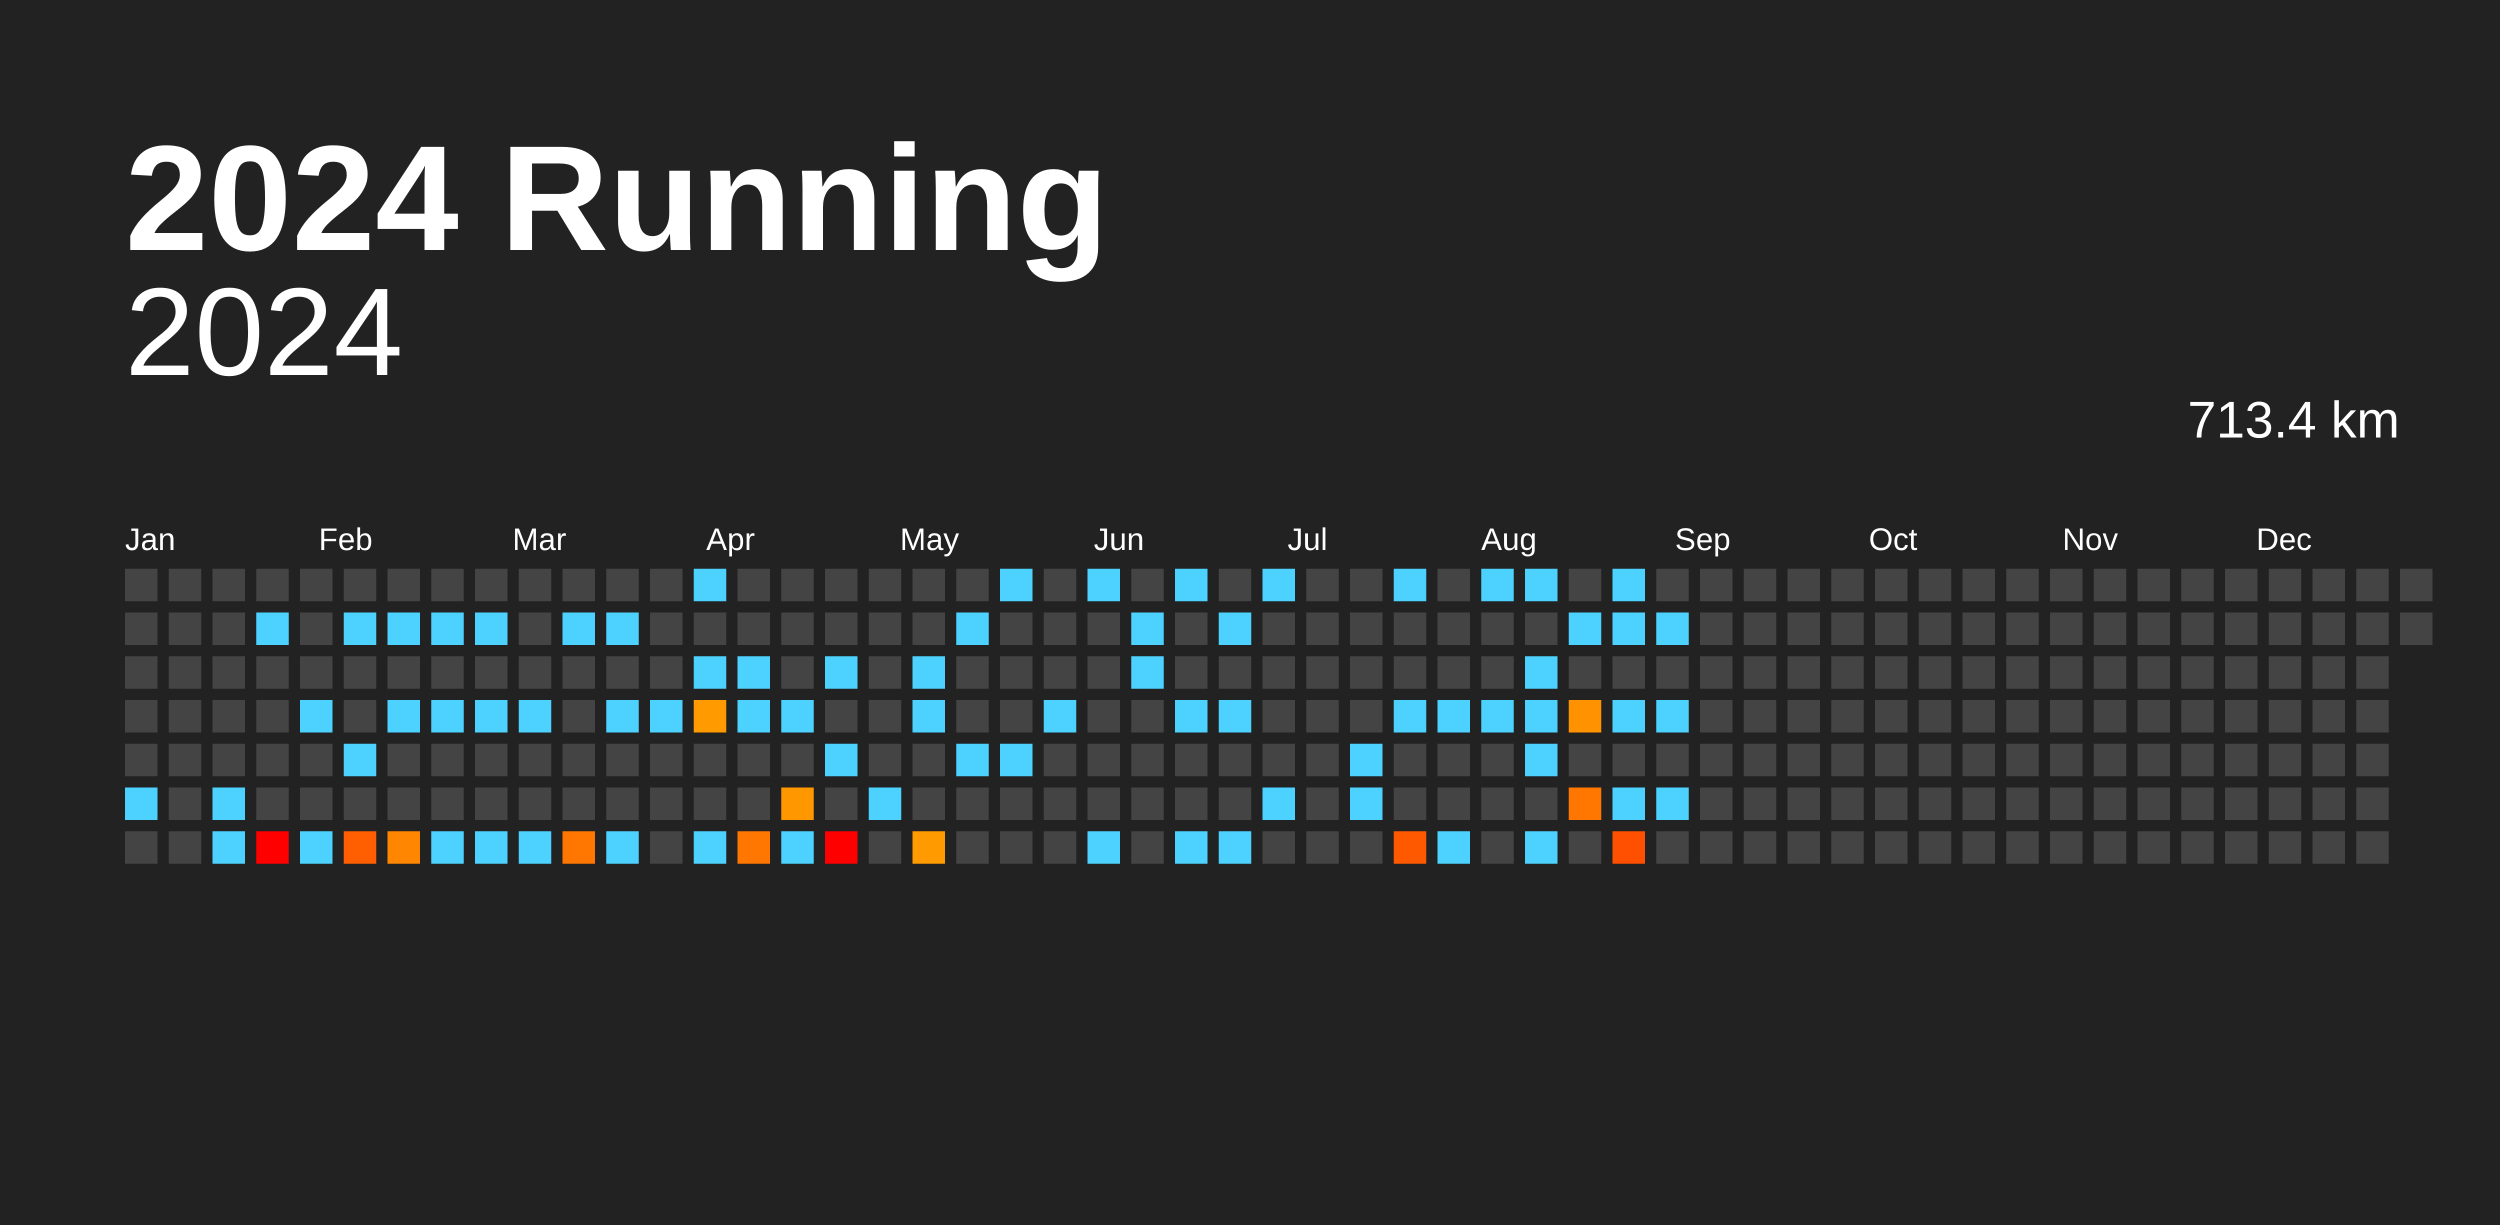
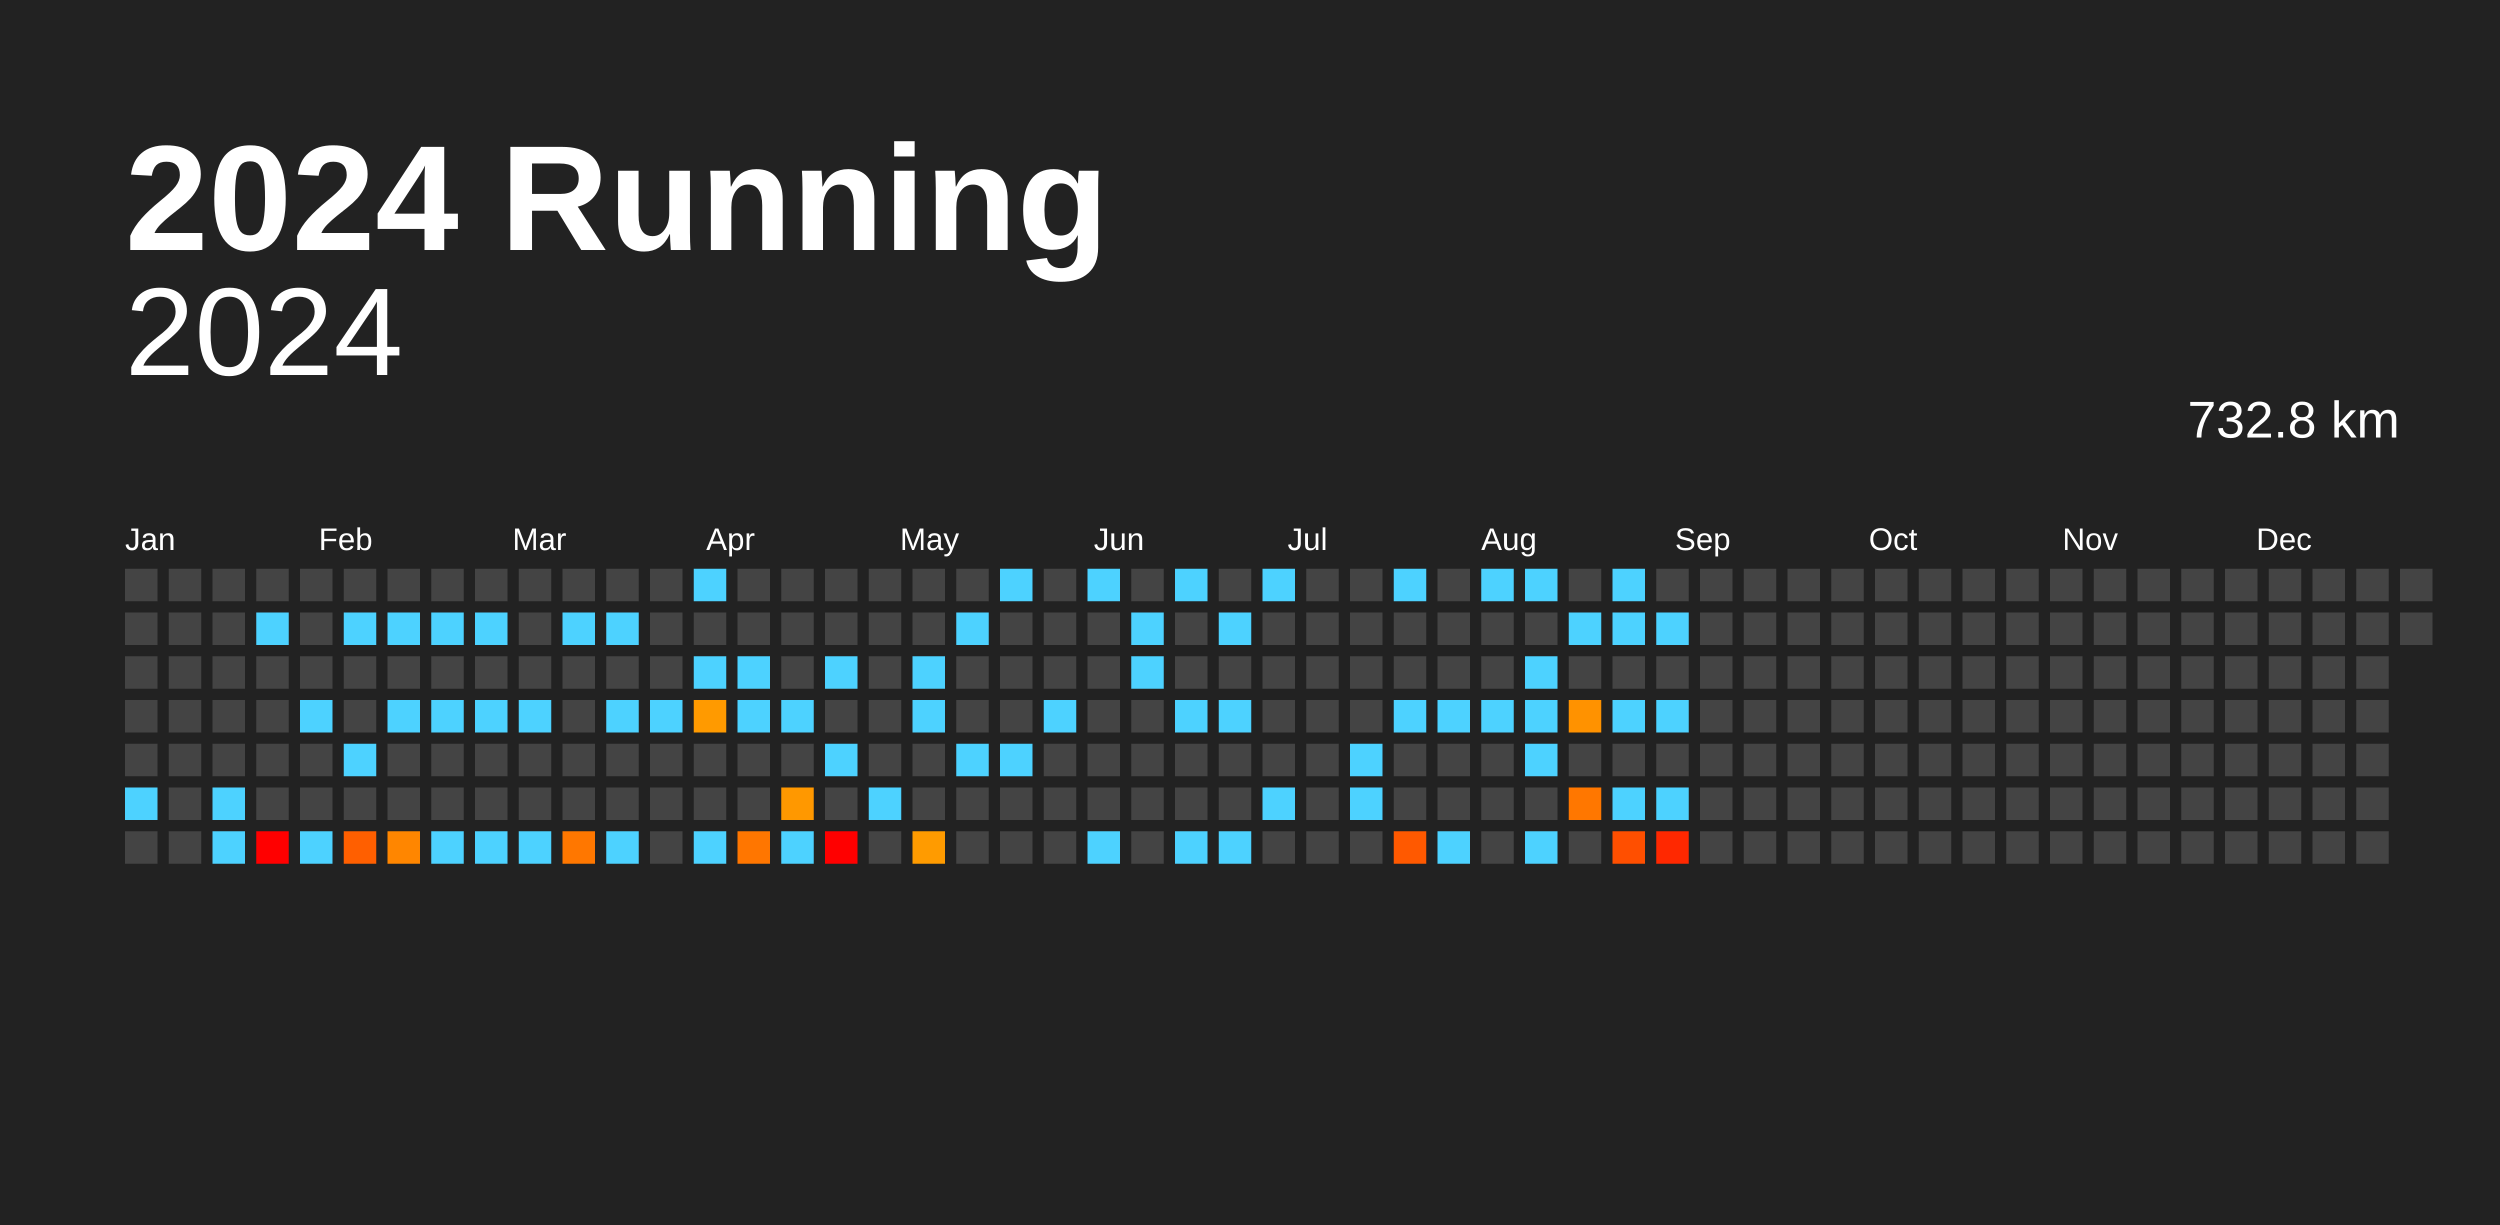
<svg xmlns="http://www.w3.org/2000/svg" baseProfile="full" height="98mm" version="1.1" viewBox="0,0,200,98" width="200mm">
  <defs />
  <rect fill="#222222" height="98" width="200" x="0" y="0" />
  <text fill="#FFFFFF" style="font-size:12px; font-family:Arial; font-weight:bold;" x="10" y="20">2024 Running</text>
  <text alignment-baseline="hanging" fill="#FFFFFF" style="font-size:10.0px; font-family:Arial;" x="10" y="30">2024</text>
-   <text alignment-baseline="hanging" fill="#FFFFFF" style="font-size:4.125px; font-family:Arial;" x="175" y="35">713.4 km</text>
+   <text alignment-baseline="hanging" fill="#FFFFFF" style="font-size:4.125px; font-family:Arial;" x="175" y="35">732.8 km</text>
  <text fill="#FFFFFF" style="font-size:2.5px; font-family:Arial" x="10.0" y="44">Jan</text>
  <text fill="#FFFFFF" style="font-size:2.5px; font-family:Arial" x="25.5" y="44">Feb</text>
  <text fill="#FFFFFF" style="font-size:2.5px; font-family:Arial" x="41.0" y="44">Mar</text>
  <text fill="#FFFFFF" style="font-size:2.5px; font-family:Arial" x="56.5" y="44">Apr</text>
  <text fill="#FFFFFF" style="font-size:2.5px; font-family:Arial" x="72.0" y="44">May</text>
  <text fill="#FFFFFF" style="font-size:2.5px; font-family:Arial" x="87.5" y="44">Jun</text>
  <text fill="#FFFFFF" style="font-size:2.5px; font-family:Arial" x="103.0" y="44">Jul</text>
  <text fill="#FFFFFF" style="font-size:2.5px; font-family:Arial" x="118.5" y="44">Aug</text>
  <text fill="#FFFFFF" style="font-size:2.5px; font-family:Arial" x="134.0" y="44">Sep</text>
  <text fill="#FFFFFF" style="font-size:2.5px; font-family:Arial" x="149.5" y="44">Oct</text>
  <text fill="#FFFFFF" style="font-size:2.5px; font-family:Arial" x="165.0" y="44">Nov</text>
  <text fill="#FFFFFF" style="font-size:2.5px; font-family:Arial" x="180.5" y="44">Dec</text>
  <rect fill="#444444" height="2.6" width="2.6" x="10.0" y="45.5" />
  <rect fill="#444444" height="2.6" width="2.6" x="10.0" y="49.0" />
  <rect fill="#444444" height="2.6" width="2.6" x="10.0" y="52.5" />
  <rect fill="#444444" height="2.6" width="2.6" x="10.0" y="56.0" />
  <rect fill="#444444" height="2.6" width="2.6" x="10.0" y="59.5" />
  <rect fill="#4dd2ff" height="2.6" width="2.6" x="10.0" y="63.0" />
  <rect fill="#444444" height="2.6" width="2.6" x="10.0" y="66.5" />
  <rect fill="#444444" height="2.6" width="2.6" x="13.5" y="45.5" />
  <rect fill="#444444" height="2.6" width="2.6" x="13.5" y="49.0" />
  <rect fill="#444444" height="2.6" width="2.6" x="13.5" y="52.5" />
  <rect fill="#444444" height="2.6" width="2.6" x="13.5" y="56.0" />
  <rect fill="#444444" height="2.6" width="2.6" x="13.5" y="59.5" />
  <rect fill="#444444" height="2.6" width="2.6" x="13.5" y="63.0" />
  <rect fill="#444444" height="2.6" width="2.6" x="13.5" y="66.5" />
  <rect fill="#444444" height="2.6" width="2.6" x="17.0" y="45.5" />
  <rect fill="#444444" height="2.6" width="2.6" x="17.0" y="49.0" />
  <rect fill="#444444" height="2.6" width="2.6" x="17.0" y="52.5" />
  <rect fill="#444444" height="2.6" width="2.6" x="17.0" y="56.0" />
  <rect fill="#444444" height="2.6" width="2.6" x="17.0" y="59.5" />
  <rect fill="#4dd2ff" height="2.6" width="2.6" x="17.0" y="63.0" />
  <rect fill="#4dd2ff" height="2.6" width="2.6" x="17.0" y="66.5" />
  <rect fill="#444444" height="2.6" width="2.6" x="20.5" y="45.5" />
  <rect fill="#4dd2ff" height="2.6" width="2.6" x="20.5" y="49.0" />
  <rect fill="#444444" height="2.6" width="2.6" x="20.5" y="52.5" />
  <rect fill="#444444" height="2.6" width="2.6" x="20.5" y="56.0" />
  <rect fill="#444444" height="2.6" width="2.6" x="20.5" y="59.5" />
  <rect fill="#444444" height="2.6" width="2.6" x="20.5" y="63.0" />
  <rect fill="red" height="2.6" width="2.6" x="20.5" y="66.5" />
  <rect fill="#444444" height="2.6" width="2.6" x="24.0" y="45.5" />
  <rect fill="#444444" height="2.6" width="2.6" x="24.0" y="49.0" />
  <rect fill="#444444" height="2.6" width="2.6" x="24.0" y="52.5" />
  <rect fill="#4dd2ff" height="2.6" width="2.6" x="24.0" y="56.0" />
  <rect fill="#444444" height="2.6" width="2.6" x="24.0" y="59.5" />
  <rect fill="#444444" height="2.6" width="2.6" x="24.0" y="63.0" />
  <rect fill="#4dd2ff" height="2.6" width="2.6" x="24.0" y="66.5" />
  <rect fill="#444444" height="2.6" width="2.6" x="27.5" y="45.5" />
  <rect fill="#4dd2ff" height="2.6" width="2.6" x="27.5" y="49.0" />
  <rect fill="#444444" height="2.6" width="2.6" x="27.5" y="52.5" />
  <rect fill="#444444" height="2.6" width="2.6" x="27.5" y="56.0" />
  <rect fill="#4dd2ff" height="2.6" width="2.6" x="27.5" y="59.5" />
  <rect fill="#444444" height="2.6" width="2.6" x="27.5" y="63.0" />
  <rect fill="#ff5f00" height="2.6" width="2.6" x="27.5" y="66.5" />
  <rect fill="#444444" height="2.6" width="2.6" x="31.0" y="45.5" />
  <rect fill="#4dd2ff" height="2.6" width="2.6" x="31.0" y="49.0" />
  <rect fill="#444444" height="2.6" width="2.6" x="31.0" y="52.5" />
  <rect fill="#4dd2ff" height="2.6" width="2.6" x="31.0" y="56.0" />
  <rect fill="#444444" height="2.6" width="2.6" x="31.0" y="59.5" />
  <rect fill="#444444" height="2.6" width="2.6" x="31.0" y="63.0" />
  <rect fill="#ff8600" height="2.6" width="2.6" x="31.0" y="66.5" />
  <rect fill="#444444" height="2.6" width="2.6" x="34.5" y="45.5" />
  <rect fill="#4dd2ff" height="2.6" width="2.6" x="34.5" y="49.0" />
  <rect fill="#444444" height="2.6" width="2.6" x="34.5" y="52.5" />
  <rect fill="#4dd2ff" height="2.6" width="2.6" x="34.5" y="56.0" />
  <rect fill="#444444" height="2.6" width="2.6" x="34.5" y="59.5" />
  <rect fill="#444444" height="2.6" width="2.6" x="34.5" y="63.0" />
  <rect fill="#4dd2ff" height="2.6" width="2.6" x="34.5" y="66.5" />
  <rect fill="#444444" height="2.6" width="2.6" x="38.0" y="45.5" />
  <rect fill="#4dd2ff" height="2.6" width="2.6" x="38.0" y="49.0" />
  <rect fill="#444444" height="2.6" width="2.6" x="38.0" y="52.5" />
  <rect fill="#4dd2ff" height="2.6" width="2.6" x="38.0" y="56.0" />
  <rect fill="#444444" height="2.6" width="2.6" x="38.0" y="59.5" />
  <rect fill="#444444" height="2.6" width="2.6" x="38.0" y="63.0" />
  <rect fill="#4dd2ff" height="2.6" width="2.6" x="38.0" y="66.5" />
  <rect fill="#444444" height="2.6" width="2.6" x="41.5" y="45.5" />
  <rect fill="#444444" height="2.6" width="2.6" x="41.5" y="49.0" />
  <rect fill="#444444" height="2.6" width="2.6" x="41.5" y="52.5" />
  <rect fill="#4dd2ff" height="2.6" width="2.6" x="41.5" y="56.0" />
  <rect fill="#444444" height="2.6" width="2.6" x="41.5" y="59.5" />
  <rect fill="#444444" height="2.6" width="2.6" x="41.5" y="63.0" />
  <rect fill="#4dd2ff" height="2.6" width="2.6" x="41.5" y="66.5" />
  <rect fill="#444444" height="2.6" width="2.6" x="45.0" y="45.5" />
  <rect fill="#4dd2ff" height="2.6" width="2.6" x="45.0" y="49.0" />
  <rect fill="#444444" height="2.6" width="2.6" x="45.0" y="52.5" />
  <rect fill="#444444" height="2.6" width="2.6" x="45.0" y="56.0" />
  <rect fill="#444444" height="2.6" width="2.6" x="45.0" y="59.5" />
  <rect fill="#444444" height="2.6" width="2.6" x="45.0" y="63.0" />
  <rect fill="#ff7700" height="2.6" width="2.6" x="45.0" y="66.5" />
  <rect fill="#444444" height="2.6" width="2.6" x="48.5" y="45.5" />
  <rect fill="#4dd2ff" height="2.6" width="2.6" x="48.5" y="49.0" />
  <rect fill="#444444" height="2.6" width="2.6" x="48.5" y="52.5" />
  <rect fill="#4dd2ff" height="2.6" width="2.6" x="48.5" y="56.0" />
  <rect fill="#444444" height="2.6" width="2.6" x="48.5" y="59.5" />
  <rect fill="#444444" height="2.6" width="2.6" x="48.5" y="63.0" />
  <rect fill="#4dd2ff" height="2.6" width="2.6" x="48.5" y="66.5" />
  <rect fill="#444444" height="2.6" width="2.6" x="52.0" y="45.5" />
  <rect fill="#444444" height="2.6" width="2.6" x="52.0" y="49.0" />
  <rect fill="#444444" height="2.6" width="2.6" x="52.0" y="52.5" />
  <rect fill="#4dd2ff" height="2.6" width="2.6" x="52.0" y="56.0" />
  <rect fill="#444444" height="2.6" width="2.6" x="52.0" y="59.5" />
  <rect fill="#444444" height="2.6" width="2.6" x="52.0" y="63.0" />
  <rect fill="#444444" height="2.6" width="2.6" x="52.0" y="66.5" />
  <rect fill="#4dd2ff" height="2.6" width="2.6" x="55.5" y="45.5" />
  <rect fill="#444444" height="2.6" width="2.6" x="55.5" y="49.0" />
  <rect fill="#4dd2ff" height="2.6" width="2.6" x="55.5" y="52.5" />
  <rect fill="#ff9a00" height="2.6" width="2.6" x="55.5" y="56.0" />
  <rect fill="#444444" height="2.6" width="2.6" x="55.5" y="59.5" />
  <rect fill="#444444" height="2.6" width="2.6" x="55.5" y="63.0" />
  <rect fill="#4dd2ff" height="2.6" width="2.6" x="55.5" y="66.5" />
  <rect fill="#444444" height="2.6" width="2.6" x="59.0" y="45.5" />
  <rect fill="#444444" height="2.6" width="2.6" x="59.0" y="49.0" />
  <rect fill="#4dd2ff" height="2.6" width="2.6" x="59.0" y="52.5" />
  <rect fill="#4dd2ff" height="2.6" width="2.6" x="59.0" y="56.0" />
  <rect fill="#444444" height="2.6" width="2.6" x="59.0" y="59.5" />
  <rect fill="#444444" height="2.6" width="2.6" x="59.0" y="63.0" />
  <rect fill="#ff7600" height="2.6" width="2.6" x="59.0" y="66.5" />
  <rect fill="#444444" height="2.6" width="2.6" x="62.5" y="45.5" />
  <rect fill="#444444" height="2.6" width="2.6" x="62.5" y="49.0" />
  <rect fill="#444444" height="2.6" width="2.6" x="62.5" y="52.5" />
  <rect fill="#4dd2ff" height="2.6" width="2.6" x="62.5" y="56.0" />
  <rect fill="#444444" height="2.6" width="2.6" x="62.5" y="59.5" />
  <rect fill="#ff9800" height="2.6" width="2.6" x="62.5" y="63.0" />
  <rect fill="#4dd2ff" height="2.6" width="2.6" x="62.5" y="66.5" />
  <rect fill="#444444" height="2.6" width="2.6" x="66.0" y="45.5" />
  <rect fill="#444444" height="2.6" width="2.6" x="66.0" y="49.0" />
  <rect fill="#4dd2ff" height="2.6" width="2.6" x="66.0" y="52.5" />
  <rect fill="#444444" height="2.6" width="2.6" x="66.0" y="56.0" />
  <rect fill="#4dd2ff" height="2.6" width="2.6" x="66.0" y="59.5" />
  <rect fill="#444444" height="2.6" width="2.6" x="66.0" y="63.0" />
  <rect fill="red" height="2.6" width="2.6" x="66.0" y="66.5" />
  <rect fill="#444444" height="2.6" width="2.6" x="69.5" y="45.5" />
  <rect fill="#444444" height="2.6" width="2.6" x="69.5" y="49.0" />
  <rect fill="#444444" height="2.6" width="2.6" x="69.5" y="52.5" />
  <rect fill="#444444" height="2.6" width="2.6" x="69.5" y="56.0" />
  <rect fill="#444444" height="2.6" width="2.6" x="69.5" y="59.5" />
  <rect fill="#4dd2ff" height="2.6" width="2.6" x="69.5" y="63.0" />
  <rect fill="#444444" height="2.6" width="2.6" x="69.5" y="66.5" />
  <rect fill="#444444" height="2.6" width="2.6" x="73.0" y="45.5" />
  <rect fill="#444444" height="2.6" width="2.6" x="73.0" y="49.0" />
  <rect fill="#4dd2ff" height="2.6" width="2.6" x="73.0" y="52.5" />
  <rect fill="#4dd2ff" height="2.6" width="2.6" x="73.0" y="56.0" />
  <rect fill="#444444" height="2.6" width="2.6" x="73.0" y="59.5" />
  <rect fill="#444444" height="2.6" width="2.6" x="73.0" y="63.0" />
  <rect fill="#ff9b00" height="2.6" width="2.6" x="73.0" y="66.5" />
  <rect fill="#444444" height="2.6" width="2.6" x="76.5" y="45.5" />
  <rect fill="#4dd2ff" height="2.6" width="2.6" x="76.5" y="49.0" />
  <rect fill="#444444" height="2.6" width="2.6" x="76.5" y="52.5" />
  <rect fill="#444444" height="2.6" width="2.6" x="76.5" y="56.0" />
  <rect fill="#4dd2ff" height="2.6" width="2.6" x="76.5" y="59.5" />
  <rect fill="#444444" height="2.6" width="2.6" x="76.5" y="63.0" />
  <rect fill="#444444" height="2.6" width="2.6" x="76.5" y="66.5" />
  <rect fill="#4dd2ff" height="2.6" width="2.6" x="80.0" y="45.5" />
  <rect fill="#444444" height="2.6" width="2.6" x="80.0" y="49.0" />
  <rect fill="#444444" height="2.6" width="2.6" x="80.0" y="52.5" />
  <rect fill="#444444" height="2.6" width="2.6" x="80.0" y="56.0" />
  <rect fill="#4dd2ff" height="2.6" width="2.6" x="80.0" y="59.5" />
  <rect fill="#444444" height="2.6" width="2.6" x="80.0" y="63.0" />
  <rect fill="#444444" height="2.6" width="2.6" x="80.0" y="66.5" />
  <rect fill="#444444" height="2.6" width="2.6" x="83.5" y="45.5" />
  <rect fill="#444444" height="2.6" width="2.6" x="83.5" y="49.0" />
  <rect fill="#444444" height="2.6" width="2.6" x="83.5" y="52.5" />
  <rect fill="#4dd2ff" height="2.6" width="2.6" x="83.5" y="56.0" />
  <rect fill="#444444" height="2.6" width="2.6" x="83.5" y="59.5" />
  <rect fill="#444444" height="2.6" width="2.6" x="83.5" y="63.0" />
  <rect fill="#444444" height="2.6" width="2.6" x="83.5" y="66.5" />
  <rect fill="#4dd2ff" height="2.6" width="2.6" x="87.0" y="45.5" />
  <rect fill="#444444" height="2.6" width="2.6" x="87.0" y="49.0" />
  <rect fill="#444444" height="2.6" width="2.6" x="87.0" y="52.5" />
  <rect fill="#444444" height="2.6" width="2.6" x="87.0" y="56.0" />
  <rect fill="#444444" height="2.6" width="2.6" x="87.0" y="59.5" />
  <rect fill="#444444" height="2.6" width="2.6" x="87.0" y="63.0" />
  <rect fill="#4dd2ff" height="2.6" width="2.6" x="87.0" y="66.5" />
  <rect fill="#444444" height="2.6" width="2.6" x="90.5" y="45.5" />
  <rect fill="#4dd2ff" height="2.6" width="2.6" x="90.5" y="49.0" />
  <rect fill="#4dd2ff" height="2.6" width="2.6" x="90.5" y="52.5" />
  <rect fill="#444444" height="2.6" width="2.6" x="90.5" y="56.0" />
  <rect fill="#444444" height="2.6" width="2.6" x="90.5" y="59.5" />
  <rect fill="#444444" height="2.6" width="2.6" x="90.5" y="63.0" />
  <rect fill="#444444" height="2.6" width="2.6" x="90.5" y="66.5" />
  <rect fill="#4dd2ff" height="2.6" width="2.6" x="94.0" y="45.5" />
  <rect fill="#444444" height="2.6" width="2.6" x="94.0" y="49.0" />
  <rect fill="#444444" height="2.6" width="2.6" x="94.0" y="52.5" />
  <rect fill="#4dd2ff" height="2.6" width="2.6" x="94.0" y="56.0" />
  <rect fill="#444444" height="2.6" width="2.6" x="94.0" y="59.5" />
  <rect fill="#444444" height="2.6" width="2.6" x="94.0" y="63.0" />
  <rect fill="#4dd2ff" height="2.6" width="2.6" x="94.0" y="66.5" />
  <rect fill="#444444" height="2.6" width="2.6" x="97.5" y="45.5" />
  <rect fill="#4dd2ff" height="2.6" width="2.6" x="97.5" y="49.0" />
  <rect fill="#444444" height="2.6" width="2.6" x="97.5" y="52.5" />
  <rect fill="#4dd2ff" height="2.6" width="2.6" x="97.5" y="56.0" />
  <rect fill="#444444" height="2.6" width="2.6" x="97.5" y="59.5" />
  <rect fill="#444444" height="2.6" width="2.6" x="97.5" y="63.0" />
  <rect fill="#4dd2ff" height="2.6" width="2.6" x="97.5" y="66.5" />
  <rect fill="#4dd2ff" height="2.6" width="2.6" x="101.0" y="45.5" />
  <rect fill="#444444" height="2.6" width="2.6" x="101.0" y="49.0" />
  <rect fill="#444444" height="2.6" width="2.6" x="101.0" y="52.5" />
  <rect fill="#444444" height="2.6" width="2.6" x="101.0" y="56.0" />
  <rect fill="#444444" height="2.6" width="2.6" x="101.0" y="59.5" />
  <rect fill="#4dd2ff" height="2.6" width="2.6" x="101.0" y="63.0" />
  <rect fill="#444444" height="2.6" width="2.6" x="101.0" y="66.5" />
  <rect fill="#444444" height="2.6" width="2.6" x="104.5" y="45.5" />
  <rect fill="#444444" height="2.6" width="2.6" x="104.5" y="49.0" />
  <rect fill="#444444" height="2.6" width="2.6" x="104.5" y="52.5" />
  <rect fill="#444444" height="2.6" width="2.6" x="104.5" y="56.0" />
  <rect fill="#444444" height="2.6" width="2.6" x="104.5" y="59.5" />
  <rect fill="#444444" height="2.6" width="2.6" x="104.5" y="63.0" />
  <rect fill="#444444" height="2.6" width="2.6" x="104.5" y="66.5" />
  <rect fill="#444444" height="2.6" width="2.6" x="108.0" y="45.5" />
  <rect fill="#444444" height="2.6" width="2.6" x="108.0" y="49.0" />
  <rect fill="#444444" height="2.6" width="2.6" x="108.0" y="52.5" />
  <rect fill="#444444" height="2.6" width="2.6" x="108.0" y="56.0" />
  <rect fill="#4dd2ff" height="2.6" width="2.6" x="108.0" y="59.5" />
  <rect fill="#4dd2ff" height="2.6" width="2.6" x="108.0" y="63.0" />
  <rect fill="#444444" height="2.6" width="2.6" x="108.0" y="66.5" />
  <rect fill="#4dd2ff" height="2.6" width="2.6" x="111.5" y="45.5" />
  <rect fill="#444444" height="2.6" width="2.6" x="111.5" y="49.0" />
  <rect fill="#444444" height="2.6" width="2.6" x="111.5" y="52.5" />
  <rect fill="#4dd2ff" height="2.6" width="2.6" x="111.5" y="56.0" />
  <rect fill="#444444" height="2.6" width="2.6" x="111.5" y="59.5" />
  <rect fill="#444444" height="2.6" width="2.6" x="111.5" y="63.0" />
  <rect fill="#ff5900" height="2.6" width="2.6" x="111.5" y="66.5" />
  <rect fill="#444444" height="2.6" width="2.6" x="115.0" y="45.5" />
  <rect fill="#444444" height="2.6" width="2.6" x="115.0" y="49.0" />
  <rect fill="#444444" height="2.6" width="2.6" x="115.0" y="52.5" />
  <rect fill="#4dd2ff" height="2.6" width="2.6" x="115.0" y="56.0" />
  <rect fill="#444444" height="2.6" width="2.6" x="115.0" y="59.5" />
  <rect fill="#444444" height="2.6" width="2.6" x="115.0" y="63.0" />
  <rect fill="#4dd2ff" height="2.6" width="2.6" x="115.0" y="66.5" />
  <rect fill="#4dd2ff" height="2.6" width="2.6" x="118.5" y="45.5" />
  <rect fill="#444444" height="2.6" width="2.6" x="118.5" y="49.0" />
  <rect fill="#444444" height="2.6" width="2.6" x="118.5" y="52.5" />
  <rect fill="#4dd2ff" height="2.6" width="2.6" x="118.5" y="56.0" />
  <rect fill="#444444" height="2.6" width="2.6" x="118.5" y="59.5" />
  <rect fill="#444444" height="2.6" width="2.6" x="118.5" y="63.0" />
  <rect fill="#444444" height="2.6" width="2.6" x="118.5" y="66.5" />
  <rect fill="#4dd2ff" height="2.6" width="2.6" x="122.0" y="45.5" />
  <rect fill="#444444" height="2.6" width="2.6" x="122.0" y="49.0" />
  <rect fill="#4dd2ff" height="2.6" width="2.6" x="122.0" y="52.5" />
  <rect fill="#4dd2ff" height="2.6" width="2.6" x="122.0" y="56.0" />
  <rect fill="#4dd2ff" height="2.6" width="2.6" x="122.0" y="59.5" />
  <rect fill="#444444" height="2.6" width="2.6" x="122.0" y="63.0" />
  <rect fill="#4dd2ff" height="2.6" width="2.6" x="122.0" y="66.5" />
  <rect fill="#444444" height="2.6" width="2.6" x="125.5" y="45.5" />
  <rect fill="#4dd2ff" height="2.6" width="2.6" x="125.5" y="49.0" />
  <rect fill="#444444" height="2.6" width="2.6" x="125.5" y="52.5" />
  <rect fill="#ff9200" height="2.6" width="2.6" x="125.5" y="56.0" />
  <rect fill="#444444" height="2.6" width="2.6" x="125.5" y="59.5" />
  <rect fill="#ff7700" height="2.6" width="2.6" x="125.5" y="63.0" />
  <rect fill="#444444" height="2.6" width="2.6" x="125.5" y="66.5" />
  <rect fill="#4dd2ff" height="2.6" width="2.6" x="129.0" y="45.5" />
  <rect fill="#4dd2ff" height="2.6" width="2.6" x="129.0" y="49.0" />
  <rect fill="#444444" height="2.6" width="2.6" x="129.0" y="52.5" />
  <rect fill="#4dd2ff" height="2.6" width="2.6" x="129.0" y="56.0" />
  <rect fill="#444444" height="2.6" width="2.6" x="129.0" y="59.5" />
  <rect fill="#4dd2ff" height="2.6" width="2.6" x="129.0" y="63.0" />
  <rect fill="#ff4f00" height="2.6" width="2.6" x="129.0" y="66.5" />
  <rect fill="#444444" height="2.6" width="2.6" x="132.5" y="45.5" />
  <rect fill="#4dd2ff" height="2.6" width="2.6" x="132.5" y="49.0" />
  <rect fill="#444444" height="2.6" width="2.6" x="132.5" y="52.5" />
  <rect fill="#4dd2ff" height="2.6" width="2.6" x="132.5" y="56.0" />
  <rect fill="#444444" height="2.6" width="2.6" x="132.5" y="59.5" />
  <rect fill="#4dd2ff" height="2.6" width="2.6" x="132.5" y="63.0" />
-   <rect fill="#444444" height="2.6" width="2.6" x="132.5" y="66.5" />
+   <rect fill="#ff2800" height="2.6" width="2.6" x="132.5" y="66.5" />
  <rect fill="#444444" height="2.6" width="2.6" x="136.0" y="45.5" />
  <rect fill="#444444" height="2.6" width="2.6" x="136.0" y="49.0" />
  <rect fill="#444444" height="2.6" width="2.6" x="136.0" y="52.5" />
  <rect fill="#444444" height="2.6" width="2.6" x="136.0" y="56.0" />
  <rect fill="#444444" height="2.6" width="2.6" x="136.0" y="59.5" />
  <rect fill="#444444" height="2.6" width="2.6" x="136.0" y="63.0" />
  <rect fill="#444444" height="2.6" width="2.6" x="136.0" y="66.5" />
  <rect fill="#444444" height="2.6" width="2.6" x="139.5" y="45.5" />
  <rect fill="#444444" height="2.6" width="2.6" x="139.5" y="49.0" />
  <rect fill="#444444" height="2.6" width="2.6" x="139.5" y="52.5" />
  <rect fill="#444444" height="2.6" width="2.6" x="139.5" y="56.0" />
  <rect fill="#444444" height="2.6" width="2.6" x="139.5" y="59.5" />
  <rect fill="#444444" height="2.6" width="2.6" x="139.5" y="63.0" />
  <rect fill="#444444" height="2.6" width="2.6" x="139.5" y="66.5" />
  <rect fill="#444444" height="2.6" width="2.6" x="143.0" y="45.5" />
  <rect fill="#444444" height="2.6" width="2.6" x="143.0" y="49.0" />
  <rect fill="#444444" height="2.6" width="2.6" x="143.0" y="52.5" />
  <rect fill="#444444" height="2.6" width="2.6" x="143.0" y="56.0" />
  <rect fill="#444444" height="2.6" width="2.6" x="143.0" y="59.5" />
  <rect fill="#444444" height="2.6" width="2.6" x="143.0" y="63.0" />
  <rect fill="#444444" height="2.6" width="2.6" x="143.0" y="66.5" />
  <rect fill="#444444" height="2.6" width="2.6" x="146.5" y="45.5" />
  <rect fill="#444444" height="2.6" width="2.6" x="146.5" y="49.0" />
  <rect fill="#444444" height="2.6" width="2.6" x="146.5" y="52.5" />
  <rect fill="#444444" height="2.6" width="2.6" x="146.5" y="56.0" />
  <rect fill="#444444" height="2.6" width="2.6" x="146.5" y="59.5" />
  <rect fill="#444444" height="2.6" width="2.6" x="146.5" y="63.0" />
  <rect fill="#444444" height="2.6" width="2.6" x="146.5" y="66.5" />
  <rect fill="#444444" height="2.6" width="2.6" x="150.0" y="45.5" />
  <rect fill="#444444" height="2.6" width="2.6" x="150.0" y="49.0" />
  <rect fill="#444444" height="2.6" width="2.6" x="150.0" y="52.5" />
  <rect fill="#444444" height="2.6" width="2.6" x="150.0" y="56.0" />
  <rect fill="#444444" height="2.6" width="2.6" x="150.0" y="59.5" />
  <rect fill="#444444" height="2.6" width="2.6" x="150.0" y="63.0" />
  <rect fill="#444444" height="2.6" width="2.6" x="150.0" y="66.5" />
  <rect fill="#444444" height="2.6" width="2.6" x="153.5" y="45.5" />
  <rect fill="#444444" height="2.6" width="2.6" x="153.5" y="49.0" />
  <rect fill="#444444" height="2.6" width="2.6" x="153.5" y="52.5" />
  <rect fill="#444444" height="2.6" width="2.6" x="153.5" y="56.0" />
  <rect fill="#444444" height="2.6" width="2.6" x="153.5" y="59.5" />
  <rect fill="#444444" height="2.6" width="2.6" x="153.5" y="63.0" />
  <rect fill="#444444" height="2.6" width="2.6" x="153.5" y="66.5" />
  <rect fill="#444444" height="2.6" width="2.6" x="157.0" y="45.5" />
  <rect fill="#444444" height="2.6" width="2.6" x="157.0" y="49.0" />
  <rect fill="#444444" height="2.6" width="2.6" x="157.0" y="52.5" />
  <rect fill="#444444" height="2.6" width="2.6" x="157.0" y="56.0" />
  <rect fill="#444444" height="2.6" width="2.6" x="157.0" y="59.5" />
  <rect fill="#444444" height="2.6" width="2.6" x="157.0" y="63.0" />
  <rect fill="#444444" height="2.6" width="2.6" x="157.0" y="66.5" />
  <rect fill="#444444" height="2.6" width="2.6" x="160.5" y="45.5" />
  <rect fill="#444444" height="2.6" width="2.6" x="160.5" y="49.0" />
  <rect fill="#444444" height="2.6" width="2.6" x="160.5" y="52.5" />
  <rect fill="#444444" height="2.6" width="2.6" x="160.5" y="56.0" />
  <rect fill="#444444" height="2.6" width="2.6" x="160.5" y="59.5" />
  <rect fill="#444444" height="2.6" width="2.6" x="160.5" y="63.0" />
  <rect fill="#444444" height="2.6" width="2.6" x="160.5" y="66.5" />
  <rect fill="#444444" height="2.6" width="2.6" x="164.0" y="45.5" />
  <rect fill="#444444" height="2.6" width="2.6" x="164.0" y="49.0" />
  <rect fill="#444444" height="2.6" width="2.6" x="164.0" y="52.5" />
  <rect fill="#444444" height="2.6" width="2.6" x="164.0" y="56.0" />
  <rect fill="#444444" height="2.6" width="2.6" x="164.0" y="59.5" />
  <rect fill="#444444" height="2.6" width="2.6" x="164.0" y="63.0" />
  <rect fill="#444444" height="2.6" width="2.6" x="164.0" y="66.5" />
  <rect fill="#444444" height="2.6" width="2.6" x="167.5" y="45.5" />
  <rect fill="#444444" height="2.6" width="2.6" x="167.5" y="49.0" />
  <rect fill="#444444" height="2.6" width="2.6" x="167.5" y="52.5" />
  <rect fill="#444444" height="2.6" width="2.6" x="167.5" y="56.0" />
  <rect fill="#444444" height="2.6" width="2.6" x="167.5" y="59.5" />
  <rect fill="#444444" height="2.6" width="2.6" x="167.5" y="63.0" />
  <rect fill="#444444" height="2.6" width="2.6" x="167.5" y="66.5" />
  <rect fill="#444444" height="2.6" width="2.6" x="171.0" y="45.5" />
  <rect fill="#444444" height="2.6" width="2.6" x="171.0" y="49.0" />
  <rect fill="#444444" height="2.6" width="2.6" x="171.0" y="52.5" />
  <rect fill="#444444" height="2.6" width="2.6" x="171.0" y="56.0" />
  <rect fill="#444444" height="2.6" width="2.6" x="171.0" y="59.5" />
  <rect fill="#444444" height="2.6" width="2.6" x="171.0" y="63.0" />
  <rect fill="#444444" height="2.6" width="2.6" x="171.0" y="66.5" />
  <rect fill="#444444" height="2.6" width="2.6" x="174.5" y="45.5" />
  <rect fill="#444444" height="2.6" width="2.6" x="174.5" y="49.0" />
  <rect fill="#444444" height="2.6" width="2.6" x="174.5" y="52.5" />
  <rect fill="#444444" height="2.6" width="2.6" x="174.5" y="56.0" />
  <rect fill="#444444" height="2.6" width="2.6" x="174.5" y="59.5" />
  <rect fill="#444444" height="2.6" width="2.6" x="174.5" y="63.0" />
  <rect fill="#444444" height="2.6" width="2.6" x="174.5" y="66.5" />
  <rect fill="#444444" height="2.6" width="2.6" x="178.0" y="45.5" />
  <rect fill="#444444" height="2.6" width="2.6" x="178.0" y="49.0" />
  <rect fill="#444444" height="2.6" width="2.6" x="178.0" y="52.5" />
  <rect fill="#444444" height="2.6" width="2.6" x="178.0" y="56.0" />
  <rect fill="#444444" height="2.6" width="2.6" x="178.0" y="59.5" />
  <rect fill="#444444" height="2.6" width="2.6" x="178.0" y="63.0" />
  <rect fill="#444444" height="2.6" width="2.6" x="178.0" y="66.5" />
  <rect fill="#444444" height="2.6" width="2.6" x="181.5" y="45.5" />
  <rect fill="#444444" height="2.6" width="2.6" x="181.5" y="49.0" />
  <rect fill="#444444" height="2.6" width="2.6" x="181.5" y="52.5" />
  <rect fill="#444444" height="2.6" width="2.6" x="181.5" y="56.0" />
  <rect fill="#444444" height="2.6" width="2.6" x="181.5" y="59.5" />
  <rect fill="#444444" height="2.6" width="2.6" x="181.5" y="63.0" />
  <rect fill="#444444" height="2.6" width="2.6" x="181.5" y="66.5" />
  <rect fill="#444444" height="2.6" width="2.6" x="185.0" y="45.5" />
  <rect fill="#444444" height="2.6" width="2.6" x="185.0" y="49.0" />
  <rect fill="#444444" height="2.6" width="2.6" x="185.0" y="52.5" />
  <rect fill="#444444" height="2.6" width="2.6" x="185.0" y="56.0" />
  <rect fill="#444444" height="2.6" width="2.6" x="185.0" y="59.5" />
  <rect fill="#444444" height="2.6" width="2.6" x="185.0" y="63.0" />
  <rect fill="#444444" height="2.6" width="2.6" x="185.0" y="66.5" />
  <rect fill="#444444" height="2.6" width="2.6" x="188.5" y="45.5" />
  <rect fill="#444444" height="2.6" width="2.6" x="188.5" y="49.0" />
  <rect fill="#444444" height="2.6" width="2.6" x="188.5" y="52.5" />
  <rect fill="#444444" height="2.6" width="2.6" x="188.5" y="56.0" />
  <rect fill="#444444" height="2.6" width="2.6" x="188.5" y="59.5" />
  <rect fill="#444444" height="2.6" width="2.6" x="188.5" y="63.0" />
  <rect fill="#444444" height="2.6" width="2.6" x="188.5" y="66.5" />
  <rect fill="#444444" height="2.6" width="2.6" x="192.0" y="45.5" />
  <rect fill="#444444" height="2.6" width="2.6" x="192.0" y="49.0" />
</svg>
